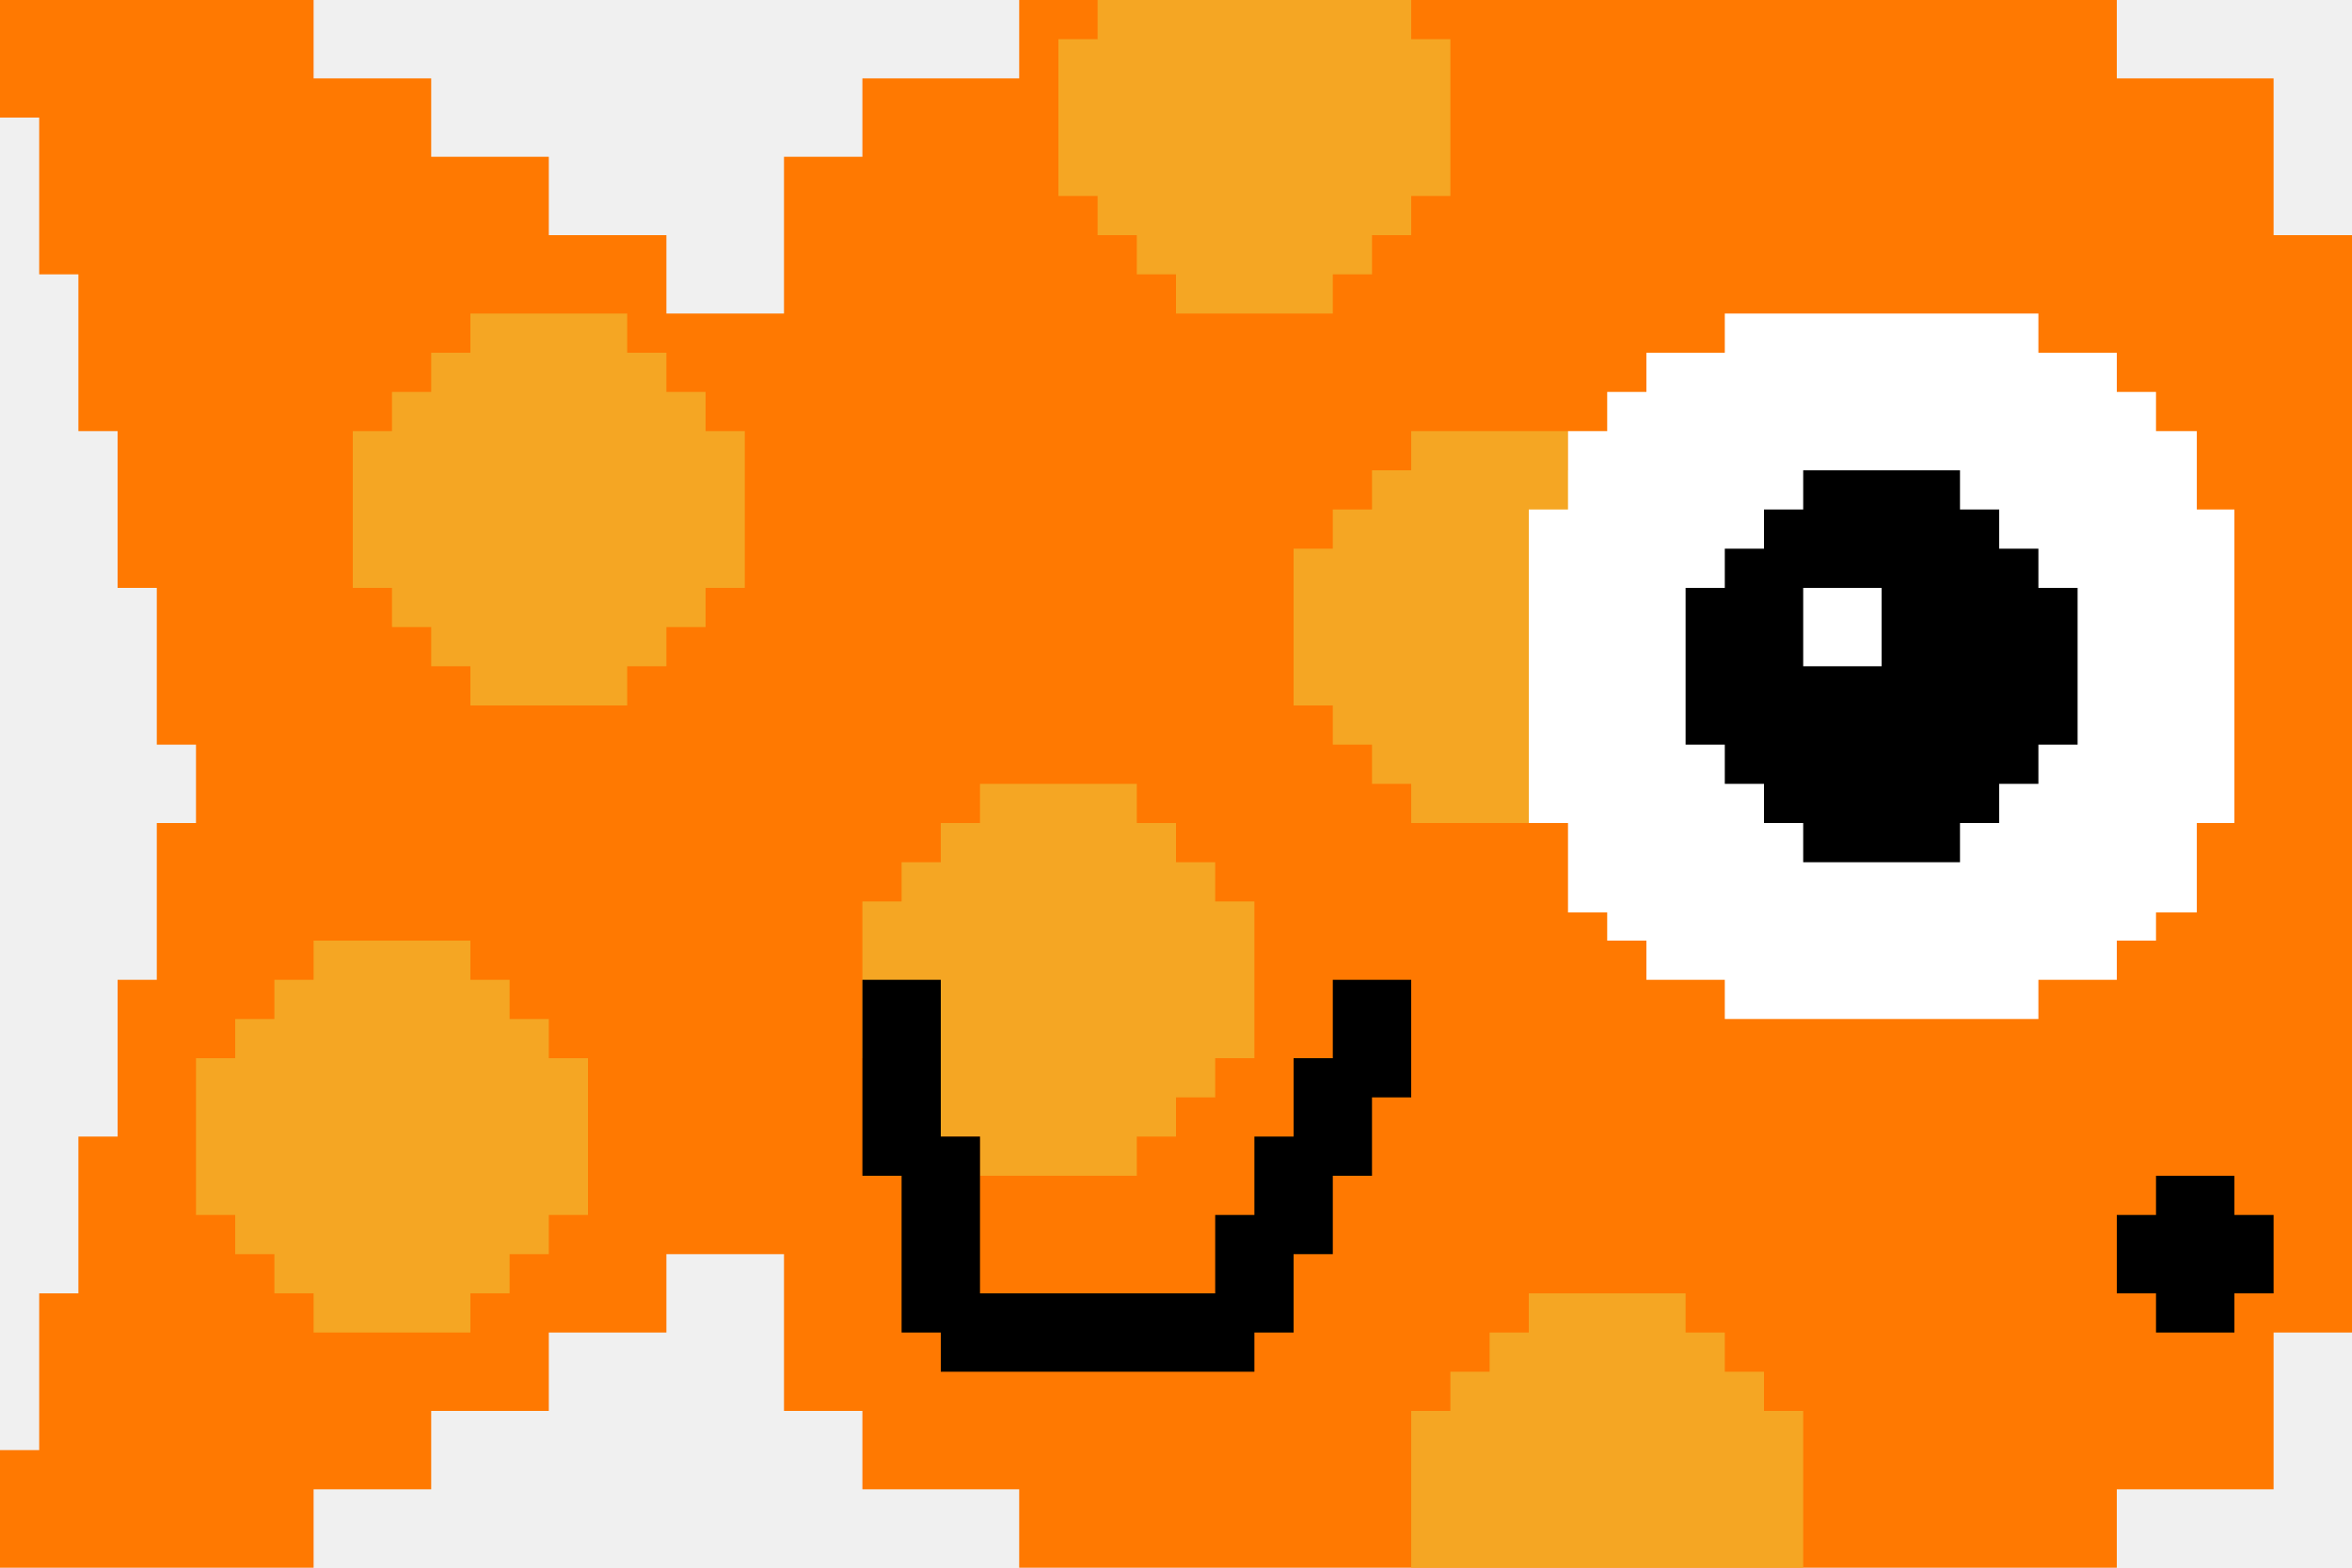
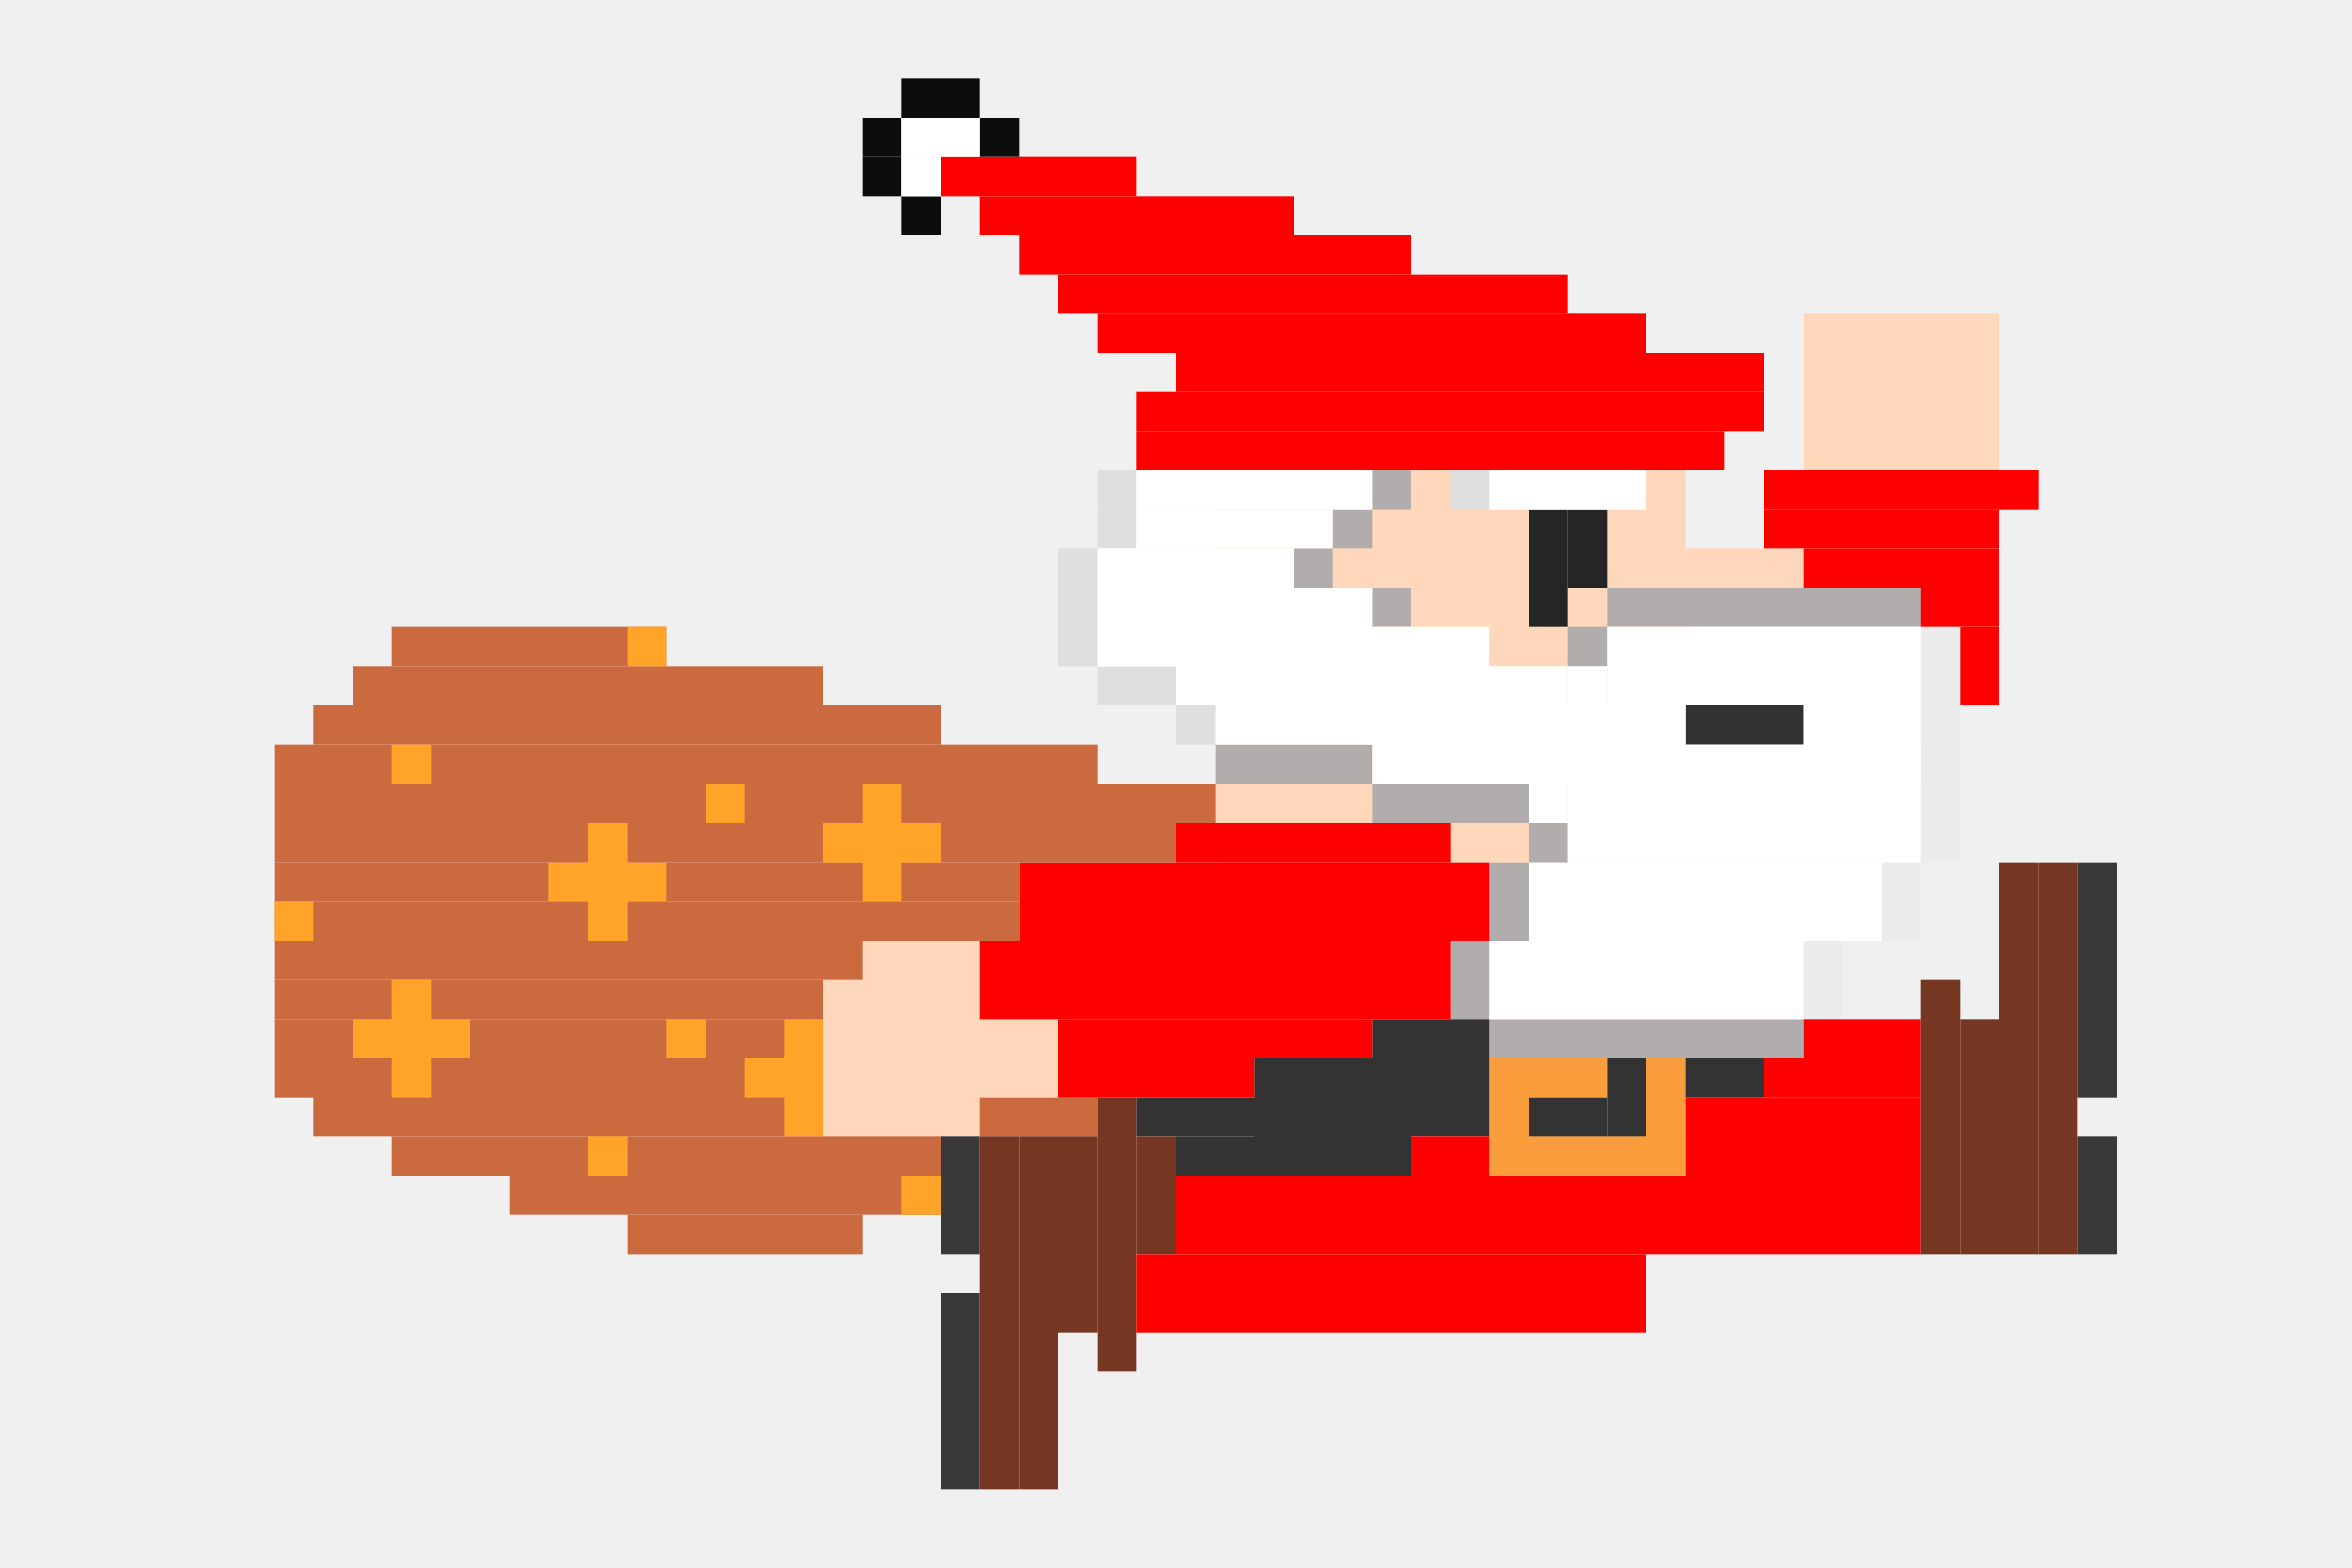
<svg xmlns="http://www.w3.org/2000/svg" width="60px" height="40px" viewBox="0 0 60 40" version="1.1">
-   <g id="Fish_Frame01" stroke="none" stroke-width="1" fill="none" fill-rule="evenodd">
-     <path d="M1,37 L1,33 L2,33 L2,29 L3,29 L3,25 L4,25 L4,21 L5,21 L5,19 L4,19 L4,15 L3,15 L3,11 L2,11 L2,7 L1,7 L1,3 L0,3 L0,0 L1,0 L2,0 L3,0 L4,0 L5,0 L8,0 L8,2 L11,2 L11,4 L14,4 L14,6 L17,6 L17,8 L20,8 L20,4 L22,4 L22,2 L26,2 L26,0 L54,0 L54,2 L58,2 L58,6 L60,6 L60,34 L58,34 L58,38 L54,38 L54,40 L26,40 L26,38 L22,38 L22,36 L20,36 L20,32 L17,32 L17,34 L14,34 L14,36 L11,36 L11,38 L8,38 L8,40 L5,40 L4,40 L3,40 L2,40 L1,40 L0,40 L0,37 L1,37 Z" id="Body" fill="#FF7901" />
-     <path d="M31,23 L32,23 L32,27 L31,27 L31,28 L30,28 L30,29 L29,29 L29,30 L25,30 L25,29 L24,29 L24,28 L23,28 L23,27 L22,27 L22,23 L23,23 L23,22 L24,22 L24,21 L25,21 L25,20 L29,20 L29,21 L30,21 L30,22 L31,22 L31,23 Z" id="Spot6" fill="#F5A623" />
-     <path d="M42,14 L43,14 L43,18 L42,18 L42,19 L41,19 L41,20 L40,20 L40,21 L36,21 L36,20 L35,20 L35,19 L34,19 L34,18 L33,18 L33,14 L34,14 L34,13 L35,13 L35,12 L36,12 L36,11 L40,11 L40,12 L41,12 L41,13 L42,13 L42,14 Z" id="Spot5" fill="#F5A623" />
-     <path d="M14,27 L15,27 L15,31 L14,31 L14,32 L13,32 L13,33 L12,33 L12,34 L8,34 L8,33 L7,33 L7,32 L6,32 L6,31 L5,31 L5,27 L6,27 L6,26 L7,26 L7,25 L8,25 L8,24 L12,24 L12,25 L13,25 L13,26 L14,26 L14,27 Z" id="Spot4" fill="#F5A623" />
-     <path d="M28,5 L27,5 L27,1 L28,1 L28,-4.01721172e-16 L36,1.06785499e-15 L36,1 L37,1 L37,5 L36,5 L36,6 L35,6 L35,7 L34,7 L34,8 L30,8 L30,7 L29,7 L29,6 L28,6 L28,5 Z" id="Spot3" fill="#F5A623" />
-     <path d="M45,36 L46,36 L46,40 L36,40 L36,36 L37,36 L37,35 L38,35 L38,34 L39,34 L39,33 L43,33 L43,34 L44,34 L44,35 L45,35 L45,36 Z" id="Spot2" fill="#F5A623" />
-     <path d="M18,11 L19,11 L19,15 L18,15 L18,16 L17,16 L17,17 L16,17 L16,18 L12,18 L12,17 L11,17 L11,16 L10,16 L10,15 L9,15 L9,11 L10,11 L10,10 L11,10 L11,9 L12,9 L12,8 L16,8 L16,9 L17,9 L17,10 L18,10 L18,11 Z" id="Spot1" fill="#F5A623" />
-     <path d="M57,31 L58,31 L58,33 L57,33 L57,34 L55,34 L55,33 L54,33 L54,31 L55,31 L55,30 L57,30 L57,31 Z" id="Mouth" fill="#000000" />
-     <path d="M35,28 L35,30 L34,30 L34,32 L33,32 L33,34 L32,34 L32,35 L24,35 L24,34 L23,34 L23,30 L22,30 L22,25 L24,25 L24,29 L25,29 L25,33 L31,33 L31,31 L32,31 L32,29 L33,29 L33,27 L34,27 L34,25 L36,25 L36,28 L35,28 Z" id="Fin" fill="#000000" />
-     <g id="Eye" transform="translate(39, 8)">
-       <path d="M1,5 L1,3 L2,3 L2,2 L3,2 L3,1 L5,1 L5,0 L13,0 L13,1 L15,1 L15,2 L16,2 L16,3 L17.041,3 L17.041,5 L18,5 L18,13 L17.041,13 L17.041,15.281 L16,15.281 L16,16 L15,16 L15,17 L13,17 L13,18 L5,18 L5,17 L3,17 L3,16 L2,16 L2,15.281 L1,15.281 L1,13 L0,13 L0,5 L1,5 Z" id="Outer" fill="#FFFFFF" />
-       <path d="M13,7 L14,7 L14,11 L13,11 L13,12 L12,12 L12,13 L11,13 L11,14 L7,14 L7,13 L6,13 L6,12 L5,12 L5,11 L4,11 L4,7 L5,7 L5,6 L6,6 L6,5 L7,5 L7,4 L11,4 L11,5 L12,5 L12,6 L13,6 L13,7 Z" id="Inner" fill="#000000" />
-       <rect id="Dot" fill="#FFFFFF" x="7" y="7" width="2" height="2" />
+   <g id="Santa_Frame01" stroke="none" stroke-width="1" fill="none" fill-rule="evenodd">
+     <g id="Group" transform="translate(7, 2)">
+       <rect id="Rectangle-Copy-47" fill="#FFD7BB" x="36" y="12" width="3" height="1" />
+       <rect id="Rectangle-Copy-56" fill="#FFD7BB" x="39" y="6" width="5" height="4" />
+       <rect id="Rectangle-Copy-71" fill="#FFD7BB" x="15" y="22" width="5" height="4" />
+       <rect id="Rectangle-Copy-72" fill="#FFD7BB" x="14" y="23" width="4" height="4" />
+       <rect id="Rectangle-Copy-48" fill="#FFD7BB" x="24" y="10" width="12" height="10" />
+       <rect id="Rectangle" fill="#FF0000" x="21" y="6" width="14" height="1" />
+       <rect id="Rectangle-Copy-12" fill="#FF0000" x="20" y="5" width="13" height="1" />
+       <rect id="Rectangle-Copy-13" fill="#FF0000" x="19" y="4" width="10" height="1" />
+       <rect id="Rectangle-Copy-4" fill="#FF0000" x="18" y="3" width="8" height="1" />
+       <rect id="Rectangle-Copy-5" fill="#FF0000" x="17" y="2" width="5" height="1" />
+       <rect id="Rectangle-Copy-6" fill="#0D0D0D" x="18" y="1" width="1" height="1" />
+       <rect id="Rectangle-Copy-7" fill="#0D0D0D" x="17" y="0" width="1" height="1" />
+       <rect id="Rectangle-Copy-8" fill="#0D0D0D" x="16" y="0" width="1" height="1" />
+       <rect id="Rectangle-Copy-9" fill="#0D0D0D" x="15" y="1" width="1" height="1" />
+       <rect id="Rectangle-Copy-10" fill="#0D0D0D" x="15" y="2" width="1" height="1" />
+       <rect id="Rectangle-Copy-11" fill="#0D0D0D" x="16" y="3" width="1" height="1" />
+       <rect id="Rectangle-Copy-18" fill="#B2ADAD" x="28" y="10" width="1" height="1" />
+       <rect id="Rectangle-Copy-19" fill="#B2ADAD" x="27" y="11" width="1" height="1" />
+       <rect id="Rectangle-Copy-21" fill="#E0DFDF" x="21" y="11" width="1" height="1" />
+       <rect id="Rectangle-Copy-27" fill="#E0DFDF" x="21" y="15" width="2" height="1" />
+       <rect id="Rectangle-Copy-128" fill="#E0DFDF" x="23" y="16" width="1" height="1" />
+       <rect id="Rectangle-Copy-26" fill="#E0DFDF" x="21" y="10" width="1" height="1" />
+       <rect id="Rectangle-Copy-131" fill="#E0DFDF" x="30" y="10" width="1" height="1" />
+       <rect id="Rectangle-Copy-20" fill="#B2ADAD" x="26" y="12" width="1" height="1" />
+       <rect id="Rectangle-Copy-39" fill="#B2ADAD" x="28" y="13" width="1" height="1" />
+       <rect id="Rectangle-Copy-36" fill="#B2ADAD" x="33" y="14" width="1" height="1" />
+       <rect id="Rectangle-Copy-43" fill="#323232" x="36" y="16" width="3" height="1" />
+       <rect id="Rectangle-Copy-40" fill="#B2ADAD" x="32" y="19" width="1" height="1" />
+       <rect id="Rectangle-Copy-41" fill="#B2ADAD" x="31" y="20" width="1" height="2" />
+       <rect id="Rectangle-Copy-44" fill="#EBEBEB" x="41" y="20" width="1" height="2" />
+       <rect id="Rectangle-Copy-45" fill="#EBEBEB" x="39" y="22" width="1" height="2" />
+       <rect id="Rectangle-Copy-46" fill="#B2ADAD" x="31" y="24" width="8" height="1" />
+       <rect id="Rectangle-Copy-42" fill="#B2ADAD" x="30" y="22" width="1" height="2" />
+       <rect id="Rectangle-Copy-57" fill="#949494" x="35" y="25" width="1" height="2" />
+       <rect id="Rectangle-Copy-59" fill="#FA9E3D" x="35" y="25" width="1" height="3" />
+       <rect id="Rectangle-Copy-58" fill="#FA9E3D" x="31" y="25" width="1" height="3" />
+       <rect id="Rectangle-Copy-60" fill="#FA9E3D" x="32" y="27" width="3" height="1" />
+       <rect id="Rectangle-Copy-96" fill="#FA9E3D" x="32" y="27" width="3" height="1" />
+       <rect id="Rectangle-Copy-97" fill="#FA9E3D" x="32" y="25" width="2" height="1" />
+       <rect id="Rectangle-Copy-61" fill="#333333" x="34" y="25" width="1" height="2" />
+       <rect id="Rectangle-Copy-63" fill="#333333" x="32" y="26" width="2" height="1" />
+       <rect id="Rectangle-Copy-65" fill="#333333" x="25" y="25" width="4" height="3" />
+       <rect id="Rectangle-Copy-66" fill="#333333" x="22" y="26" width="4" height="1" />
+       <rect id="Rectangle-Copy-95" fill="#333333" x="23" y="27" width="3" height="1" />
+       <rect id="Rectangle-Copy-64" fill="#333333" x="28" y="24" width="3" height="3" />
+       <rect id="Rectangle-Copy-62" fill="#333333" x="36" y="25" width="2" height="1" />
+       <rect id="Rectangle-Copy-34" fill="#EBEBEB" x="42" y="14" width="1" height="6" />
+       <rect id="Rectangle-Copy-35" fill="#B2ADAD" x="34" y="13" width="8" height="1" />
+       <rect id="Rectangle-Copy-49" fill="#252525" x="32" y="11" width="1" height="3" />
+       <rect id="Rectangle-Copy-50" fill="#252525" x="33" y="11" width="1" height="2" />
+       <rect id="Rectangle-Copy-25" fill="#E0DFDF" x="20" y="12" width="1" height="3" />
+       <rect id="Rectangle-Copy-24" fill="#B2ADAD" x="24" y="17" width="4" height="1" />
+       <rect id="Rectangle-Copy-38" fill="#B2ADAD" x="28" y="18" width="4" height="1" />
+       <rect id="Rectangle-Copy-14" fill="#FFFFFF" x="22" y="10" width="6" height="1" />
+       <rect id="Rectangle-Copy-130" fill="#FFFFFF" x="31" y="10" width="4" height="1" />
+       <rect id="Rectangle-Copy-92" fill="#FFFFFF" x="16" y="1" width="2" height="1" />
+       <rect id="Rectangle-Copy-93" fill="#FFFFFF" x="16" y="2" width="1" height="1" />
+       <rect id="Rectangle-Copy-15" fill="#FFFFFF" x="22" y="11" width="5" height="1" />
+       <rect id="Rectangle-Copy-16" fill="#FFFFFF" x="21" y="12" width="5" height="3" />
+       <rect id="Rectangle-Copy-17" fill="#FFFFFF" x="23" y="14" width="8" height="2" />
+       <rect id="Rectangle-Copy-23" fill="#FFFFFF" x="23" y="13" width="5" height="2" />
+       <rect id="Rectangle-Copy-22" fill="#FFFFFF" x="28" y="15" width="5" height="3" />
+       <rect id="Rectangle-Copy-127" fill="#FFFFFF" x="24" y="16" width="5" height="1" />
+       <rect id="Rectangle-Copy-28" fill="#FFFFFF" x="34" y="14" width="8" height="2" />
+       <rect id="Rectangle-Copy-31" fill="#FFFFFF" x="33" y="17" width="9" height="3" />
+       <rect id="Rectangle-Copy-32" fill="#FFFFFF" x="32" y="20" width="9" height="2" />
+       <rect id="Rectangle-Copy-33" fill="#FFFFFF" x="31" y="22" width="8" height="2" />
+       <rect id="Rectangle-Copy-29" fill="#FFFFFF" x="32" y="16" width="4" height="2" />
+       <rect id="Rectangle-Copy-37" fill="#FFFFFF" x="33" y="15" width="1" height="1" />
+       <rect id="Rectangle-Copy-129" fill="#FFFFFF" x="32" y="18" width="1" height="1" />
+       <rect id="Rectangle-Copy-30" fill="#FFFFFF" x="39" y="16" width="3" height="2" />
+       <rect id="Rectangle-Copy-2" fill="#FF0000" x="22" y="8" width="16" height="1" />
+       <rect id="Rectangle-Copy" fill="#FF0000" x="23" y="7" width="15" height="1" />
+       <rect id="Rectangle-Copy-3" fill="#FF0000" x="22" y="9" width="15" height="1" />
+       <rect id="Rectangle-Copy-51" fill="#FF0000" x="38" y="10" width="7" height="1" />
+       <rect id="Rectangle-Copy-52" fill="#FF0000" x="38" y="11" width="6" height="1" />
+       <rect id="Rectangle-Copy-67" fill="#FF0000" x="18" y="22" width="12" height="2" />
+       <rect id="Rectangle-Copy-70" fill="#FF0000" x="19" y="20" width="12" height="2" />
+       <rect id="Rectangle-Copy-94" fill="#FF0000" x="23" y="19" width="7" height="1" />
+       <rect id="Rectangle-Copy-98" fill="#CB6A3F" x="0" y="17" width="21" height="1" />
+       <rect id="Rectangle-Copy-100" fill="#CB6A3F" x="1" y="16" width="16" height="1" />
+       <rect id="Rectangle-Copy-101" fill="#CB6A3F" x="2" y="15" width="12" height="1" />
+       <rect id="Rectangle-Copy-102" fill="#CB6A3F" x="3" y="14" width="7" height="1" />
+       <rect id="Rectangle-Copy-99" fill="#CB6A3F" x="0" y="18" width="24" height="1" />
+       <rect id="Rectangle-Copy-132" fill="#CB6A3F" x="0" y="19" width="23" height="1" />
+       <rect id="Rectangle-Copy-103" fill="#CB6A3F" x="0" y="20" width="19" height="1" />
+       <rect id="Rectangle-Copy-104" fill="#CB6A3F" x="0" y="21" width="19" height="1" />
+       <rect id="Rectangle-Copy-105" fill="#CB6A3F" x="0" y="22" width="15" height="1" />
+       <rect id="Rectangle-Copy-106" fill="#CB6A3F" x="0" y="23" width="14" height="1" />
+       <rect id="Rectangle-Copy-107" fill="#CB6A3F" x="0" y="24" width="14" height="2" />
+       <rect id="Rectangle-Copy-108" fill="#CB6A3F" x="1" y="25" width="13" height="2" />
+       <rect id="Rectangle-Copy-109" fill="#CB6A3F" x="3" y="27" width="14" height="1" />
+       <rect id="Rectangle-Copy-112" fill="#CB6A3F" x="18" y="26" width="3" height="1" />
+       <rect id="Rectangle-Copy-110" fill="#CB6A3F" x="6" y="28" width="11" height="1" />
+       <rect id="Rectangle-Copy-111" fill="#CB6A3F" x="9" y="29" width="6" height="1" />
+       <rect id="Rectangle-Copy-68" fill="#FF0000" x="20" y="24" width="8" height="1" />
+       <rect id="Rectangle-Copy-69" fill="#FF0000" x="20" y="25" width="5" height="1" />
+       <rect id="Rectangle-Copy-75" fill="#FF0000" x="29" y="27" width="2" height="1" />
+       <rect id="Rectangle-Copy-73" fill="#FF0000" x="23" y="28" width="19" height="2" />
+       <rect id="Rectangle-Copy-76" fill="#FF0000" x="36" y="26" width="6" height="2" />
+       <rect id="Rectangle-Copy-77" fill="#FF0000" x="38" y="25" width="4" height="1" />
+       <rect id="Rectangle-Copy-78" fill="#FF0000" x="39" y="24" width="3" height="1" />
+       <rect id="Rectangle-Copy-79" fill="#763722" x="42" y="23" width="1" height="7" />
+       <rect id="Rectangle-Copy-85" fill="#763722" x="21" y="26" width="1" height="7" />
+       <rect id="Rectangle-Copy-86" fill="#763722" x="22" y="27" width="1" height="3" />
+       <rect id="Rectangle-Copy-80" fill="#763722" x="43" y="24" width="1" height="6" />
+       <rect id="Rectangle-Copy-87" fill="#763722" x="20" y="27" width="1" height="5" />
+       <rect id="Rectangle-Copy-88" fill="#763722" x="19" y="27" width="1" height="9" />
+       <rect id="Rectangle-Copy-89" fill="#763722" x="18" y="27" width="1" height="9" />
+       <rect id="Rectangle-Copy-90" fill="#393939" x="17" y="27" width="1" height="3" />
+       <rect id="Rectangle-Copy-91" fill="#393939" x="17" y="31" width="1" height="5" />
+       <rect id="Rectangle-Copy-81" fill="#763722" x="44" y="20" width="1" height="10" />
+       <rect id="Rectangle-Copy-82" fill="#763722" x="45" y="20" width="1" height="10" />
+       <rect id="Rectangle-Copy-83" fill="#393939" x="46" y="20" width="1" height="6" />
+       <rect id="Rectangle-Copy-84" fill="#393939" x="46" y="27" width="1" height="3" />
+       <rect id="Rectangle-Copy-74" fill="#FF0000" x="22" y="30" width="13" height="2" />
+       <rect id="Rectangle-Copy-53" fill="#FF0000" x="39" y="12" width="5" height="1" />
+       <rect id="Rectangle-Copy-54" fill="#FF0000" x="42" y="13" width="2" height="1" />
+       <rect id="Rectangle-Copy-55" fill="#FF0000" x="43" y="14" width="1" height="2" />
+       <rect id="Rectangle" fill="#FFA429" x="8" y="19" width="1" height="3" />
+       <rect id="Rectangle-Copy-122" fill="#FFA429" x="3" y="23" width="1" height="3" />
+       <rect id="Rectangle-Copy-114" fill="#FFA429" x="13" y="24" width="1" height="3" />
+       <rect id="Rectangle-Copy-116" fill="#FFA429" x="15" y="18" width="1" height="3" />
+       <rect id="Rectangle-Copy-113" fill="#FFA429" transform="translate(8.5, 20.5) rotate(-270) translate(-8.5, -20.5) " x="8" y="19" width="1" height="3" />
+       <rect id="Rectangle-Copy-123" fill="#FFA429" transform="translate(3.5, 24.5) rotate(-270) translate(-3.5, -24.5) " x="3" y="23" width="1" height="3" />
+       <rect id="Rectangle-Copy-115" fill="#FFA429" transform="translate(13, 25.5) rotate(-270) translate(-13, -25.5) " x="12.5" y="24.5" width="1" height="2" />
+       <rect id="Rectangle-Copy-117" fill="#FFA429" transform="translate(15.5, 19.5) rotate(-270) translate(-15.5, -19.5) " x="15" y="18" width="1" height="3" />
+       <rect id="Rectangle-Copy-118" fill="#FFA429" transform="translate(10.5, 24.5) rotate(-270) translate(-10.5, -24.5) " x="10" y="24" width="1" height="1" />
+       <rect id="Rectangle-Copy-119" fill="#FFA429" transform="translate(11.5, 18.5) rotate(-270) translate(-11.5, -18.5) " x="11" y="18" width="1" height="1" />
+       <rect id="Rectangle-Copy-120" fill="#FFA429" transform="translate(3.5, 17.5) rotate(-270) translate(-3.5, -17.5) " x="3" y="17" width="1" height="1" />
+       <rect id="Rectangle-Copy-124" fill="#FFA429" transform="translate(9.5, 14.5) rotate(-270) translate(-9.5, -14.5) " x="9" y="14" width="1" height="1" />
+       <rect id="Rectangle-Copy-125" fill="#FFA429" transform="translate(0.5, 21.5) rotate(-270) translate(-0.5, -21.5) " x="0" y="21" width="1" height="1" />
+       <rect id="Rectangle-Copy-126" fill="#FFA429" transform="translate(16.5, 28.5) rotate(-270) translate(-16.5, -28.5) " x="16" y="28" width="1" height="1" />
+       <rect id="Rectangle-Copy-121" fill="#FFA429" transform="translate(8.5, 27.5) rotate(-270) translate(-8.5, -27.5) " x="8" y="27" width="1" height="1" />
    </g>
  </g>
</svg>
